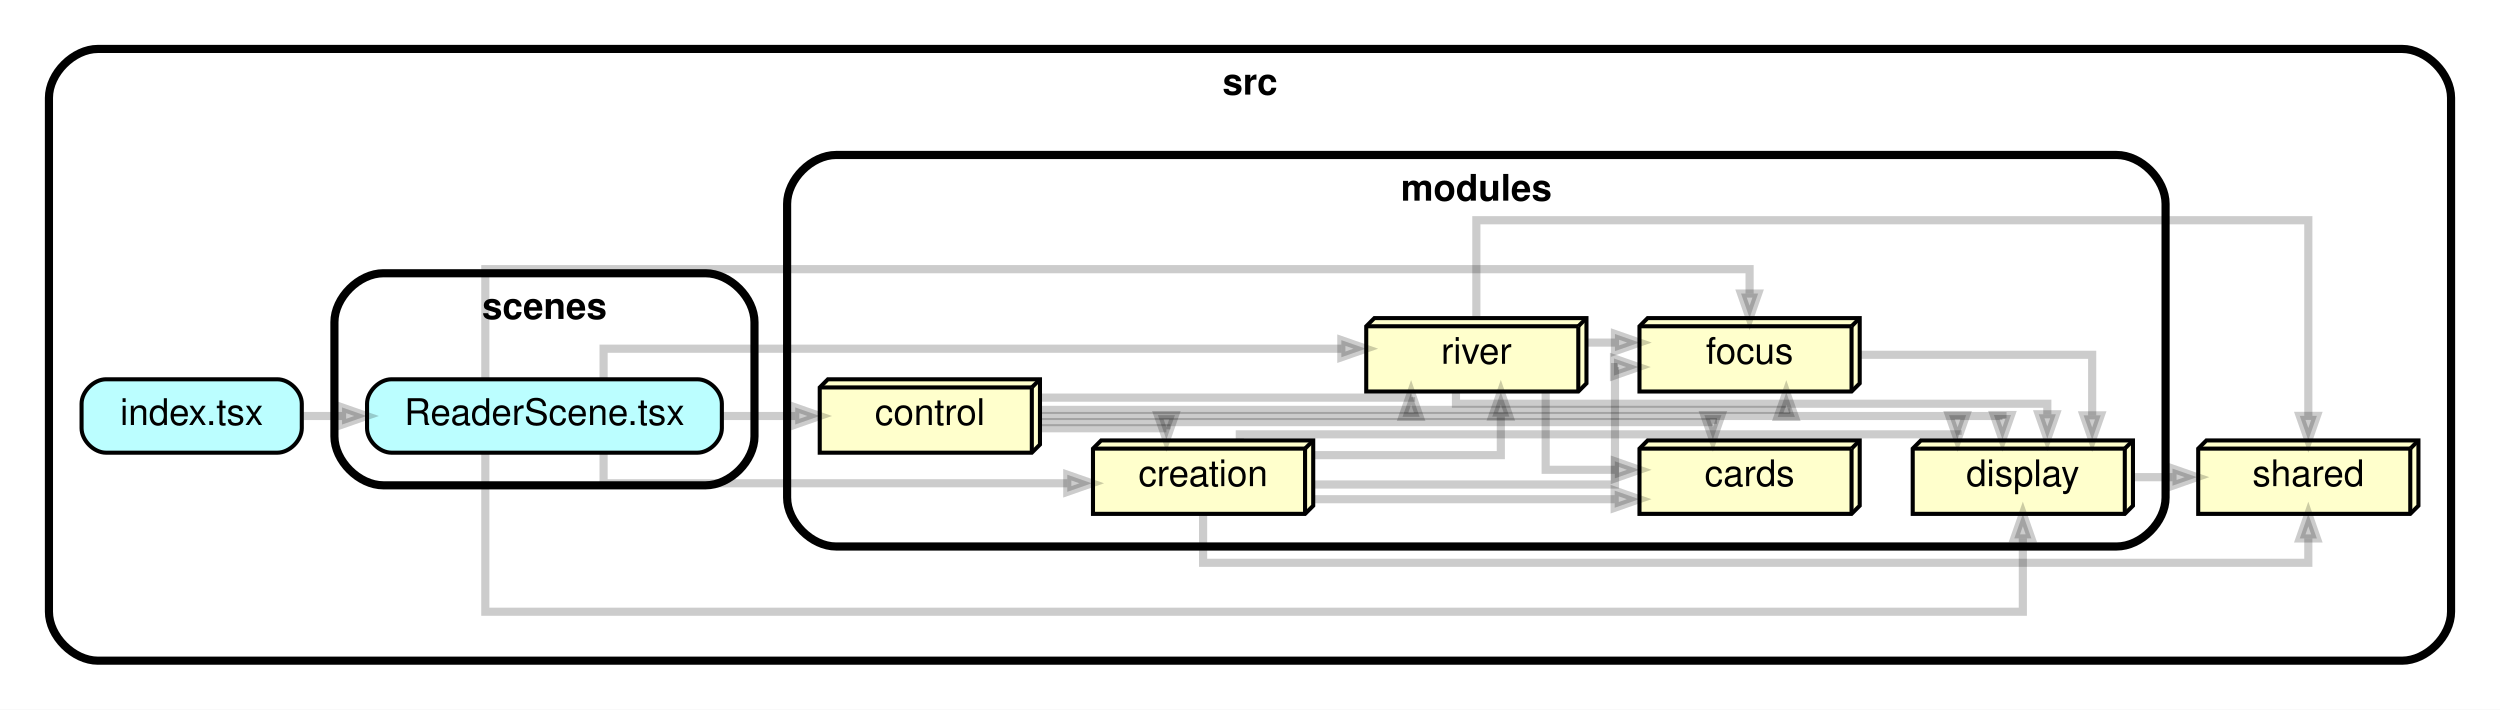
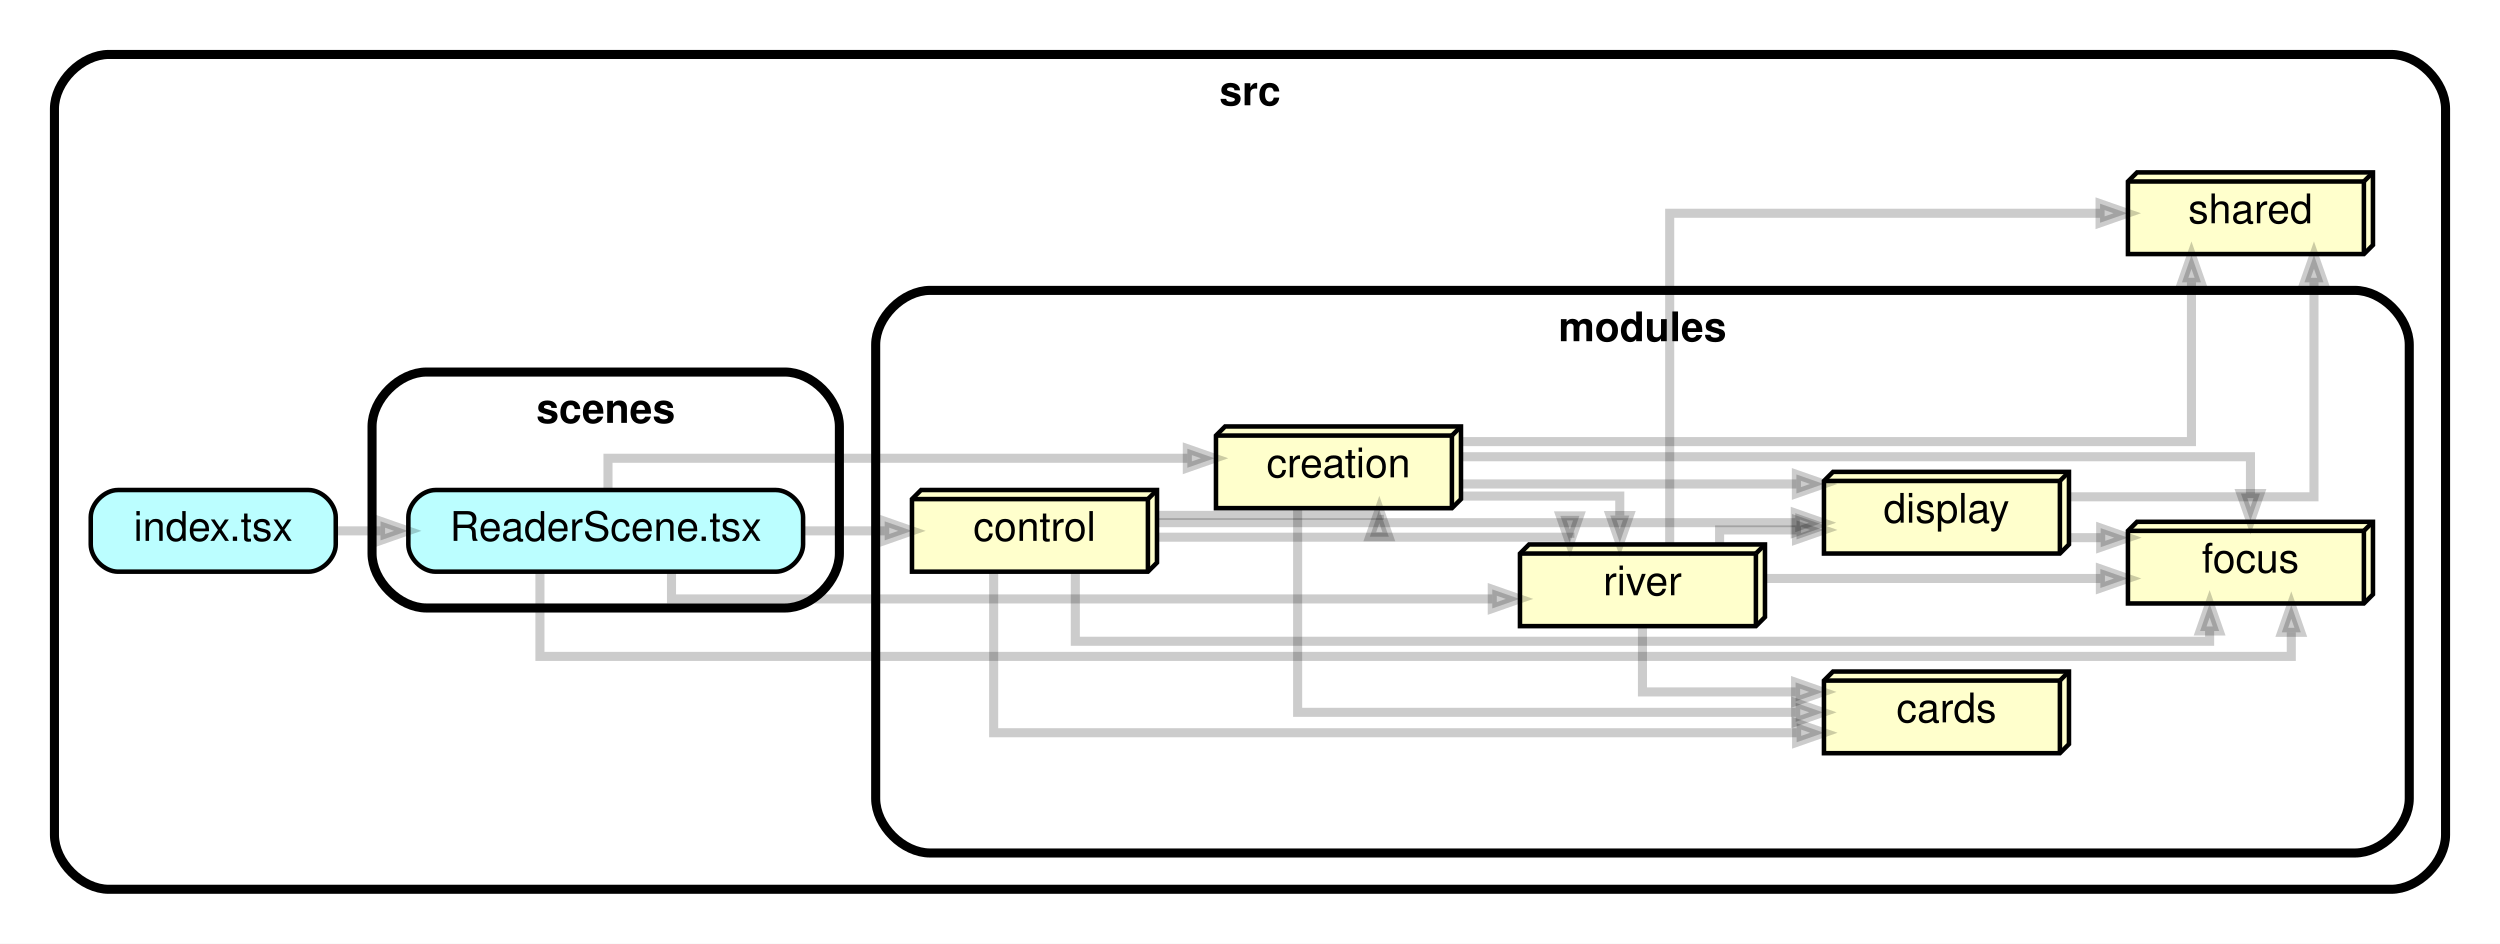
- <svg xmlns="http://www.w3.org/2000/svg" xmlns:xlink="http://www.w3.org/1999/xlink" width="613pt" height="174pt" viewBox="0.00 0.00 613.00 174.00">
-   <g id="graph0" class="graph" transform="scale(1 1) rotate(0) translate(4 170)">
-     <polygon fill="#ffffff" stroke="transparent" points="-4,4 -4,-170 609,-170 609,4 -4,4" />
+ <svg xmlns="http://www.w3.org/2000/svg" xmlns:xlink="http://www.w3.org/1999/xlink" width="551pt" height="208pt" viewBox="0.00 0.00 551.00 208.00">
+   <g id="graph0" class="graph" transform="scale(1 1) rotate(0) translate(4 204)">
+     <polygon fill="#ffffff" stroke="transparent" points="-4,4 -4,-204 547,-204 547,4 -4,4" />
    <g id="clust1" class="cluster">
-       <path fill="#ffffff" stroke="#000000" stroke-width="2" d="M20,-8C20,-8 585,-8 585,-8 591,-8 597,-14 597,-20 597,-20 597,-146 597,-146 597,-152 591,-158 585,-158 585,-158 20,-158 20,-158 14,-158 8,-152 8,-146 8,-146 8,-20 8,-20 8,-14 14,-8 20,-8" />
-       <text text-anchor="middle" x="302.5" y="-146.8" font-family="Helvetica,sans-Serif" font-weight="bold" font-size="9.00" fill="#000000">src</text>
+       <path fill="#ffffff" stroke="#000000" stroke-width="2" d="M20,-8C20,-8 523,-8 523,-8 529,-8 535,-14 535,-20 535,-20 535,-180 535,-180 535,-186 529,-192 523,-192 523,-192 20,-192 20,-192 14,-192 8,-186 8,-180 8,-180 8,-20 8,-20 8,-14 14,-8 20,-8" />
+       <text text-anchor="middle" x="271.5" y="-180.8" font-family="Helvetica,sans-Serif" font-weight="bold" font-size="9.00" fill="#000000">src</text>
    </g>
    <g id="clust2" class="cluster">
-       <path fill="#ffffff" stroke="#000000" stroke-width="2" d="M201,-36C201,-36 515,-36 515,-36 521,-36 527,-42 527,-48 527,-48 527,-120 527,-120 527,-126 521,-132 515,-132 515,-132 201,-132 201,-132 195,-132 189,-126 189,-120 189,-120 189,-48 189,-48 189,-42 195,-36 201,-36" />
-       <text text-anchor="middle" x="358" y="-120.8" font-family="Helvetica,sans-Serif" font-weight="bold" font-size="9.00" fill="#000000">modules</text>
+       <path fill="#ffffff" stroke="#000000" stroke-width="2" d="M201,-16C201,-16 515,-16 515,-16 521,-16 527,-22 527,-28 527,-28 527,-128 527,-128 527,-134 521,-140 515,-140 515,-140 201,-140 201,-140 195,-140 189,-134 189,-128 189,-128 189,-28 189,-28 189,-22 195,-16 201,-16" />
+       <text text-anchor="middle" x="358" y="-128.8" font-family="Helvetica,sans-Serif" font-weight="bold" font-size="9.00" fill="#000000">modules</text>
    </g>
    <g id="clust3" class="cluster">
-       <path fill="#ffffff" stroke="#000000" stroke-width="2" d="M90,-51C90,-51 169,-51 169,-51 175,-51 181,-57 181,-63 181,-63 181,-91 181,-91 181,-97 175,-103 169,-103 169,-103 90,-103 90,-103 84,-103 78,-97 78,-91 78,-91 78,-63 78,-63 78,-57 84,-51 90,-51" />
-       <text text-anchor="middle" x="129.5" y="-91.8" font-family="Helvetica,sans-Serif" font-weight="bold" font-size="9.00" fill="#000000">scenes</text>
+       <path fill="#ffffff" stroke="#000000" stroke-width="2" d="M90,-70C90,-70 169,-70 169,-70 175,-70 181,-76 181,-82 181,-82 181,-110 181,-110 181,-116 175,-122 169,-122 169,-122 90,-122 90,-122 84,-122 78,-116 78,-110 78,-110 78,-82 78,-82 78,-76 84,-70 90,-70" />
+       <text text-anchor="middle" x="129.5" y="-110.8" font-family="Helvetica,sans-Serif" font-weight="bold" font-size="9.00" fill="#000000">scenes</text>
    </g>
    <g id="node1" class="node">
      <g id="a_node1">
        <a xlink:href="src/index.tsx" xlink:title="index.tsx">
-           <path fill="#bbfeff" stroke="#000000" d="M64,-77C64,-77 22,-77 22,-77 19,-77 16,-74 16,-71 16,-71 16,-65 16,-65 16,-62 19,-59 22,-59 22,-59 64,-59 64,-59 67,-59 70,-62 70,-65 70,-65 70,-71 70,-71 70,-74 67,-77 64,-77" />
-           <text text-anchor="middle" x="43" y="-65.8" font-family="Helvetica,sans-Serif" font-size="9.00" fill="#000000">index.tsx</text>
+           <path fill="#bbfeff" stroke="#000000" d="M64,-96C64,-96 22,-96 22,-96 19,-96 16,-93 16,-90 16,-90 16,-84 16,-84 16,-81 19,-78 22,-78 22,-78 64,-78 64,-78 67,-78 70,-81 70,-84 70,-84 70,-90 70,-90 70,-93 67,-96 64,-96" />
+           <text text-anchor="middle" x="43" y="-84.8" font-family="Helvetica,sans-Serif" font-size="9.00" fill="#000000">index.tsx</text>
        </a>
      </g>
    </g>
    <g id="node2" class="node">
      <g id="a_node2">
        <a xlink:href="src/scenes/ReaderScene.tsx" xlink:title="ReaderScene.tsx">
-           <path fill="#bbfeff" stroke="#000000" d="M167,-77C167,-77 92,-77 92,-77 89,-77 86,-74 86,-71 86,-71 86,-65 86,-65 86,-62 89,-59 92,-59 92,-59 167,-59 167,-59 170,-59 173,-62 173,-65 173,-65 173,-71 173,-71 173,-74 170,-77 167,-77" />
-           <text text-anchor="middle" x="129.5" y="-65.8" font-family="Helvetica,sans-Serif" font-size="9.00" fill="#000000">ReaderScene.tsx</text>
+           <path fill="#bbfeff" stroke="#000000" d="M167,-96C167,-96 92,-96 92,-96 89,-96 86,-93 86,-90 86,-90 86,-84 86,-84 86,-81 89,-78 92,-78 92,-78 167,-78 167,-78 170,-78 173,-81 173,-84 173,-84 173,-90 173,-90 173,-93 170,-96 167,-96" />
+           <text text-anchor="middle" x="129.5" y="-84.8" font-family="Helvetica,sans-Serif" font-size="9.00" fill="#000000">ReaderScene.tsx</text>
        </a>
      </g>
    </g>
    <g id="edge1" class="edge">
-       <path fill="none" stroke="#000000" stroke-width="2" stroke-opacity="0.2" d="M70.369,-68C70.369,-68 79.87,-68 79.87,-68" />
-       <polygon fill="#000000" fill-opacity="0.2" stroke="#000000" stroke-width="2" stroke-opacity="0.2" points="79.87,-70.1 85.87,-68 79.87,-65.9 79.87,-70.1" />
+       <path fill="none" stroke="#000000" stroke-width="2" stroke-opacity="0.2" d="M70.369,-87C70.369,-87 79.87,-87 79.87,-87" />
+       <polygon fill="#000000" fill-opacity="0.2" stroke="#000000" stroke-width="2" stroke-opacity="0.2" points="79.87,-89.1 85.87,-87 79.87,-84.9 79.87,-89.1" />
    </g>
    <g id="node4" class="node">
      <g id="a_node4">
        <a xlink:href="src/modules/control" xlink:title="control">
-           <polygon fill="#ffffcc" stroke="#000000" points="251,-77 199,-77 197,-75 197,-59 249,-59 251,-61 251,-77" />
-           <polyline fill="none" stroke="#000000" points="249,-75 197,-75 " />
-           <polyline fill="none" stroke="#000000" points="249,-75 249,-59 " />
-           <polyline fill="none" stroke="#000000" points="249,-75 251,-77 " />
-           <text text-anchor="middle" x="224" y="-65.8" font-family="Helvetica,sans-Serif" font-size="9.00" fill="#000000">control</text>
+           <polygon fill="#ffffcc" stroke="#000000" points="251,-96 199,-96 197,-94 197,-78 249,-78 251,-80 251,-96" />
+           <polyline fill="none" stroke="#000000" points="249,-94 197,-94 " />
+           <polyline fill="none" stroke="#000000" points="249,-94 249,-78 " />
+           <polyline fill="none" stroke="#000000" points="249,-94 251,-96 " />
+           <text text-anchor="middle" x="224" y="-84.8" font-family="Helvetica,sans-Serif" font-size="9.00" fill="#000000">control</text>
        </a>
      </g>
    </g>
    <g id="edge18" class="edge">
-       <path fill="none" stroke="#000000" stroke-width="2" stroke-opacity="0.2" d="M173.154,-68C173.154,-68 190.987,-68 190.987,-68" />
-       <polygon fill="#000000" fill-opacity="0.2" stroke="#000000" stroke-width="2" stroke-opacity="0.2" points="190.987,-70.1 196.987,-68 190.987,-65.9 190.987,-70.1" />
+       <path fill="none" stroke="#000000" stroke-width="2" stroke-opacity="0.2" d="M173.154,-87C173.154,-87 190.987,-87 190.987,-87" />
+       <polygon fill="#000000" fill-opacity="0.2" stroke="#000000" stroke-width="2" stroke-opacity="0.2" points="190.987,-89.1 196.987,-87 190.987,-84.9 190.987,-89.1" />
    </g>
    <g id="node5" class="node">
      <g id="a_node5">
        <a xlink:href="src/modules/creation" xlink:title="creation">
-           <polygon fill="#ffffcc" stroke="#000000" points="318,-62 266,-62 264,-60 264,-44 316,-44 318,-46 318,-62" />
-           <polyline fill="none" stroke="#000000" points="316,-60 264,-60 " />
-           <polyline fill="none" stroke="#000000" points="316,-60 316,-44 " />
-           <polyline fill="none" stroke="#000000" points="316,-60 318,-62 " />
-           <text text-anchor="middle" x="291" y="-50.8" font-family="Helvetica,sans-Serif" font-size="9.00" fill="#000000">creation</text>
+           <polygon fill="#ffffcc" stroke="#000000" points="318,-110 266,-110 264,-108 264,-92 316,-92 318,-94 318,-110" />
+           <polyline fill="none" stroke="#000000" points="316,-108 264,-108 " />
+           <polyline fill="none" stroke="#000000" points="316,-108 316,-92 " />
+           <polyline fill="none" stroke="#000000" points="316,-108 318,-110 " />
+           <text text-anchor="middle" x="291" y="-98.8" font-family="Helvetica,sans-Serif" font-size="9.00" fill="#000000">creation</text>
        </a>
      </g>
    </g>
    <g id="edge19" class="edge">
-       <path fill="none" stroke="#000000" stroke-width="2" stroke-opacity="0.2" d="M144,-58.978C144,-55.126 144,-51.5 144,-51.5 144,-51.5 257.695,-51.5 257.695,-51.5" />
-       <polygon fill="#000000" fill-opacity="0.2" stroke="#000000" stroke-width="2" stroke-opacity="0.2" points="257.695,-53.6 263.695,-51.5 257.695,-49.4 257.695,-53.6" />
+       <path fill="none" stroke="#000000" stroke-width="2" stroke-opacity="0.2" d="M130,-96.122C130,-99.715 130,-103 130,-103 130,-103 257.688,-103 257.688,-103" />
+       <polygon fill="#000000" fill-opacity="0.2" stroke="#000000" stroke-width="2" stroke-opacity="0.2" points="257.689,-105.1 263.688,-103 257.688,-100.9 257.689,-105.1" />
+     </g>
+     <g id="node7" class="node">
+       <g id="a_node7">
+         <a xlink:href="src/modules/focus" xlink:title="focus">
+           <polygon fill="#ffffcc" stroke="#000000" points="519,-89 467,-89 465,-87 465,-71 517,-71 519,-73 519,-89" />
+           <polyline fill="none" stroke="#000000" points="517,-87 465,-87 " />
+           <polyline fill="none" stroke="#000000" points="517,-87 517,-71 " />
+           <polyline fill="none" stroke="#000000" points="517,-87 519,-89 " />
+           <text text-anchor="middle" x="492" y="-77.8" font-family="Helvetica,sans-Serif" font-size="9.00" fill="#000000">focus</text>
+         </a>
+       </g>
+     </g>
+     <g id="edge20" class="edge">
+       <path fill="none" stroke="#000000" stroke-width="2" stroke-opacity="0.2" d="M115,-77.941C115,-69.872 115,-59.333 115,-59.333 115,-59.333 501,-59.333 501,-59.333 501,-59.333 501,-64.634 501,-64.634" />
+       <polygon fill="#000000" fill-opacity="0.2" stroke="#000000" stroke-width="2" stroke-opacity="0.2" points="498.9,-64.634 501,-70.634 503.1,-64.634 498.9,-64.634" />
+     </g>
+     <g id="node8" class="node">
+       <g id="a_node8">
+         <a xlink:href="src/modules/river" xlink:title="river">
+           <polygon fill="#ffffcc" stroke="#000000" points="385,-84 333,-84 331,-82 331,-66 383,-66 385,-68 385,-84" />
+           <polyline fill="none" stroke="#000000" points="383,-82 331,-82 " />
+           <polyline fill="none" stroke="#000000" points="383,-82 383,-66 " />
+           <polyline fill="none" stroke="#000000" points="383,-82 385,-84 " />
+           <text text-anchor="middle" x="358" y="-72.8" font-family="Helvetica,sans-Serif" font-size="9.00" fill="#000000">river</text>
+         </a>
+       </g>
+     </g>
+     <g id="edge21" class="edge">
+       <path fill="none" stroke="#000000" stroke-width="2" stroke-opacity="0.2" d="M144,-77.757C144,-74.67 144,-72 144,-72 144,-72 324.897,-72 324.897,-72" />
+       <polygon fill="#000000" fill-opacity="0.2" stroke="#000000" stroke-width="2" stroke-opacity="0.2" points="324.897,-74.1 330.897,-72 324.897,-69.9 324.897,-74.1" />
+     </g>
+     <g id="node3" class="node">
+       <g id="a_node3">
+         <a xlink:href="src/modules/cards" xlink:title="cards">
+           <polygon fill="#ffffcc" stroke="#000000" points="452,-56 400,-56 398,-54 398,-38 450,-38 452,-40 452,-56" />
+           <polyline fill="none" stroke="#000000" points="450,-54 398,-54 " />
+           <polyline fill="none" stroke="#000000" points="450,-54 450,-38 " />
+           <polyline fill="none" stroke="#000000" points="450,-54 452,-56 " />
+           <text text-anchor="middle" x="425" y="-44.8" font-family="Helvetica,sans-Serif" font-size="9.00" fill="#000000">cards</text>
+         </a>
+       </g>
+     </g>
+     <g id="edge5" class="edge">
+       <path fill="none" stroke="#000000" stroke-width="2" stroke-opacity="0.2" d="M215,-77.995C215,-64.992 215,-42.5 215,-42.5 215,-42.5 391.976,-42.5 391.976,-42.5" />
+       <polygon fill="#000000" fill-opacity="0.2" stroke="#000000" stroke-width="2" stroke-opacity="0.2" points="391.976,-44.6 397.976,-42.5 391.976,-40.4 391.976,-44.6" />
+     </g>
+     <g id="edge2" class="edge">
+       <path fill="none" stroke="#000000" stroke-width="2" stroke-opacity="0.2" d="M251.009,-90.4C272.853,-90.4 300,-90.4 300,-90.4 300,-90.4 300,-90.53 300,-90.53" />
+       <polygon fill="#000000" fill-opacity="0.2" stroke="#000000" stroke-width="2" stroke-opacity="0.2" points="297.901,-85.7 300,-91.7 302.101,-85.7 297.901,-85.7" />
    </g>
    <g id="node6" class="node">
      <g id="a_node6">
        <a xlink:href="src/modules/display" xlink:title="display">
-           <polygon fill="#ffffcc" stroke="#000000" points="519,-62 467,-62 465,-60 465,-44 517,-44 519,-46 519,-62" />
-           <polyline fill="none" stroke="#000000" points="517,-60 465,-60 " />
-           <polyline fill="none" stroke="#000000" points="517,-60 517,-44 " />
-           <polyline fill="none" stroke="#000000" points="517,-60 519,-62 " />
-           <text text-anchor="middle" x="492" y="-50.8" font-family="Helvetica,sans-Serif" font-size="9.00" fill="#000000">display</text>
+           <polygon fill="#ffffcc" stroke="#000000" points="452,-100 400,-100 398,-98 398,-82 450,-82 452,-84 452,-100" />
+           <polyline fill="none" stroke="#000000" points="450,-98 398,-98 " />
+           <polyline fill="none" stroke="#000000" points="450,-98 450,-82 " />
+           <polyline fill="none" stroke="#000000" points="450,-98 452,-100 " />
+           <text text-anchor="middle" x="425" y="-88.8" font-family="Helvetica,sans-Serif" font-size="9.00" fill="#000000">display</text>
        </a>
      </g>
    </g>
-     <g id="edge20" class="edge">
-       <path fill="none" stroke="#000000" stroke-width="2" stroke-opacity="0.2" d="M115,-58.745C115,-44.797 115,-20 115,-20 115,-20 492,-20 492,-20 492,-20 492,-37.983 492,-37.983" />
-       <polygon fill="#000000" fill-opacity="0.2" stroke="#000000" stroke-width="2" stroke-opacity="0.2" points="489.9,-37.983 492,-43.983 494.1,-37.983 489.9,-37.983" />
-     </g>
-     <g id="node7" class="node">
-       <g id="a_node7">
-         <a xlink:href="src/modules/focus" xlink:title="focus">
-           <polygon fill="#ffffcc" stroke="#000000" points="452,-92 400,-92 398,-90 398,-74 450,-74 452,-76 452,-92" />
-           <polyline fill="none" stroke="#000000" points="450,-90 398,-90 " />
-           <polyline fill="none" stroke="#000000" points="450,-90 450,-74 " />
-           <polyline fill="none" stroke="#000000" points="450,-90 452,-92 " />
-           <text text-anchor="middle" x="425" y="-80.8" font-family="Helvetica,sans-Serif" font-size="9.00" fill="#000000">focus</text>
-         </a>
-       </g>
-     </g>
-     <g id="edge21" class="edge">
-       <path fill="none" stroke="#000000" stroke-width="2" stroke-opacity="0.2" d="M115,-77.084C115,-87.749 115,-104 115,-104 115,-104 425,-104 425,-104 425,-104 425,-98.028 425,-98.028" />
-       <polygon fill="#000000" fill-opacity="0.2" stroke="#000000" stroke-width="2" stroke-opacity="0.2" points="427.1,-98.028 425,-92.028 422.9,-98.028 427.1,-98.028" />
-     </g>
-     <g id="node8" class="node">
-       <g id="a_node8">
-         <a xlink:href="src/modules/river" xlink:title="river">
-           <polygon fill="#ffffcc" stroke="#000000" points="385,-92 333,-92 331,-90 331,-74 383,-74 385,-76 385,-92" />
-           <polyline fill="none" stroke="#000000" points="383,-90 331,-90 " />
-           <polyline fill="none" stroke="#000000" points="383,-90 383,-74 " />
-           <polyline fill="none" stroke="#000000" points="383,-90 385,-92 " />
-           <text text-anchor="middle" x="358" y="-80.8" font-family="Helvetica,sans-Serif" font-size="9.00" fill="#000000">river</text>
-         </a>
-       </g>
-     </g>
-     <g id="edge22" class="edge">
-       <path fill="none" stroke="#000000" stroke-width="2" stroke-opacity="0.2" d="M144,-77.022C144,-80.874 144,-84.5 144,-84.5 144,-84.5 324.897,-84.5 324.897,-84.5" />
-       <polygon fill="#000000" fill-opacity="0.2" stroke="#000000" stroke-width="2" stroke-opacity="0.2" points="324.897,-86.6 330.897,-84.5 324.897,-82.4 324.897,-86.6" />
-     </g>
-     <g id="node3" class="node">
-       <g id="a_node3">
-         <a xlink:href="src/modules/cards" xlink:title="cards">
-           <polygon fill="#ffffcc" stroke="#000000" points="452,-62 400,-62 398,-60 398,-44 450,-44 452,-46 452,-62" />
-           <polyline fill="none" stroke="#000000" points="450,-60 398,-60 " />
-           <polyline fill="none" stroke="#000000" points="450,-60 450,-44 " />
-           <polyline fill="none" stroke="#000000" points="450,-60 452,-62 " />
-           <text text-anchor="middle" x="425" y="-50.8" font-family="Helvetica,sans-Serif" font-size="9.00" fill="#000000">cards</text>
-         </a>
-       </g>
-     </g>
-     <g id="edge5" class="edge">
-       <path fill="none" stroke="#000000" stroke-width="2" stroke-opacity="0.2" d="M251.102,-66.5C304.027,-66.5 416,-66.5 416,-66.5 416,-66.5 416,-66.073 416,-66.073" />
-       <polygon fill="#000000" fill-opacity="0.2" stroke="#000000" stroke-width="2" stroke-opacity="0.2" points="418.1,-68.228 416,-62.228 413.9,-68.229 418.1,-68.228" />
-     </g>
-     <g id="edge2" class="edge">
-       <path fill="none" stroke="#000000" stroke-width="2" stroke-opacity="0.2" d="M251.302,-65C266.345,-65 282,-65 282,-65 282,-65 282,-64.722 282,-64.722" />
-       <polygon fill="#000000" fill-opacity="0.2" stroke="#000000" stroke-width="2" stroke-opacity="0.2" points="284.1,-68.217 282,-62.217 279.9,-68.217 284.1,-68.217" />
-     </g>
    <g id="edge3" class="edge">
-       <path fill="none" stroke="#000000" stroke-width="2" stroke-opacity="0.2" d="M251.155,-68C318.351,-68 487,-68 487,-68 487,-68 487,-67.424 487,-67.424" />
-       <polygon fill="#000000" fill-opacity="0.2" stroke="#000000" stroke-width="2" stroke-opacity="0.2" points="489.1,-68.243 487,-62.243 484.9,-68.243 489.1,-68.243" />
+       <path fill="none" stroke="#000000" stroke-width="2" stroke-opacity="0.2" d="M251.108,-88.8C251.108,-88.8 391.68,-88.8 391.68,-88.8" />
+       <polygon fill="#000000" fill-opacity="0.2" stroke="#000000" stroke-width="2" stroke-opacity="0.2" points="391.68,-90.9 397.68,-88.8 391.68,-86.7 391.68,-90.9" />
    </g>
    <g id="edge4" class="edge">
-       <path fill="none" stroke="#000000" stroke-width="2" stroke-opacity="0.2" d="M251.024,-69.5C307.742,-69.5 434,-69.5 434,-69.5 434,-69.5 434,-69.927 434,-69.927" />
-       <polygon fill="#000000" fill-opacity="0.2" stroke="#000000" stroke-width="2" stroke-opacity="0.2" points="431.9,-67.771 434,-73.772 436.1,-67.772 431.9,-67.771" />
+       <path fill="none" stroke="#000000" stroke-width="2" stroke-opacity="0.2" d="M233,-77.939C233,-71.021 233,-62.667 233,-62.667 233,-62.667 483,-62.667 483,-62.667 483,-62.667 483,-64.927 483,-64.927" />
+       <polygon fill="#000000" fill-opacity="0.2" stroke="#000000" stroke-width="2" stroke-opacity="0.2" points="480.9,-64.927 483,-70.927 485.1,-64.927 480.9,-64.927" />
    </g>
    <g id="edge6" class="edge">
-       <path fill="none" stroke="#000000" stroke-width="2" stroke-opacity="0.2" d="M251.072,-72.5C285.909,-72.5 342,-72.5 342,-72.5 342,-72.5 342,-72.629 342,-72.629" />
-       <polygon fill="#000000" fill-opacity="0.2" stroke="#000000" stroke-width="2" stroke-opacity="0.2" points="339.901,-67.787 342,-73.787 344.101,-67.788 339.901,-67.787" />
+       <path fill="none" stroke="#000000" stroke-width="2" stroke-opacity="0.2" d="M251.072,-85.6C285.909,-85.6 342,-85.6 342,-85.6 342,-85.6 342,-85.47 342,-85.47" />
+       <polygon fill="#000000" fill-opacity="0.2" stroke="#000000" stroke-width="2" stroke-opacity="0.2" points="344.101,-90.3 342,-84.3 339.901,-90.3 344.101,-90.3" />
    </g>
    <g id="edge7" class="edge">
-       <path fill="none" stroke="#000000" stroke-width="2" stroke-opacity="0.2" d="M318.117,-47.6C318.117,-47.6 391.923,-47.6 391.923,-47.6" />
-       <polygon fill="#000000" fill-opacity="0.2" stroke="#000000" stroke-width="2" stroke-opacity="0.2" points="391.923,-49.7 397.923,-47.6 391.923,-45.5 391.923,-49.7" />
+       <path fill="none" stroke="#000000" stroke-width="2" stroke-opacity="0.2" d="M282,-91.594C282,-76.123 282,-47 282,-47 282,-47 391.766,-47 391.766,-47" />
+       <polygon fill="#000000" fill-opacity="0.2" stroke="#000000" stroke-width="2" stroke-opacity="0.2" points="391.766,-49.1 397.766,-47 391.766,-44.9 391.766,-49.1" />
    </g>
    <g id="edge8" class="edge">
-       <path fill="none" stroke="#000000" stroke-width="2" stroke-opacity="0.2" d="M300,-62.212C300,-62.998 300,-63.5 300,-63.5 300,-63.5 476,-63.5 476,-63.5 476,-63.5 476,-63.371 476,-63.371" />
-       <polygon fill="#000000" fill-opacity="0.2" stroke="#000000" stroke-width="2" stroke-opacity="0.2" points="478.101,-68.212 476,-62.212 473.901,-68.213 478.101,-68.212" />
+       <path fill="none" stroke="#000000" stroke-width="2" stroke-opacity="0.2" d="M318.117,-97.333C318.117,-97.333 391.923,-97.333 391.923,-97.333" />
+       <polygon fill="#000000" fill-opacity="0.2" stroke="#000000" stroke-width="2" stroke-opacity="0.2" points="391.923,-99.433 397.923,-97.333 391.923,-95.233 391.923,-99.433" />
    </g>
    <g id="edge9" class="edge">
-       <path fill="none" stroke="#000000" stroke-width="2" stroke-opacity="0.2" d="M318.066,-51.2C347.984,-51.2 392,-51.2 392,-51.2 392,-51.2 392,-80 392,-80 392,-80 392.575,-80 392.575,-80" />
-       <polygon fill="#000000" fill-opacity="0.2" stroke="#000000" stroke-width="2" stroke-opacity="0.2" points="391.748,-82.1 397.748,-80 391.748,-77.9 391.748,-82.1" />
+       <path fill="none" stroke="#000000" stroke-width="2" stroke-opacity="0.2" d="M318.108,-103.333C372.972,-103.333 492,-103.333 492,-103.333 492,-103.333 492,-95.222 492,-95.222" />
+       <polygon fill="#000000" fill-opacity="0.2" stroke="#000000" stroke-width="2" stroke-opacity="0.2" points="494.1,-95.222 492,-89.222 489.9,-95.222 494.1,-95.222" />
    </g>
    <g id="edge10" class="edge">
-       <path fill="none" stroke="#000000" stroke-width="2" stroke-opacity="0.2" d="M318.183,-58.4C338.937,-58.4 364,-58.4 364,-58.4 364,-58.4 364,-67.84 364,-67.84" />
-       <polygon fill="#000000" fill-opacity="0.2" stroke="#000000" stroke-width="2" stroke-opacity="0.2" points="361.9,-67.84 364,-73.84 366.1,-67.84 361.9,-67.84" />
+       <path fill="none" stroke="#000000" stroke-width="2" stroke-opacity="0.2" d="M318.014,-94.667C334.721,-94.667 353,-94.667 353,-94.667 353,-94.667 353,-90.373 353,-90.373" />
+       <polygon fill="#000000" fill-opacity="0.2" stroke="#000000" stroke-width="2" stroke-opacity="0.2" points="355.1,-90.373 353,-84.373 350.9,-90.373 355.1,-90.373" />
    </g>
    <g id="node9" class="node">
      <g id="a_node9">
        <a xlink:href="src/shared" xlink:title="shared">
-           <polygon fill="#ffffcc" stroke="#000000" points="589,-62 537,-62 535,-60 535,-44 587,-44 589,-46 589,-62" />
-           <polyline fill="none" stroke="#000000" points="587,-60 535,-60 " />
-           <polyline fill="none" stroke="#000000" points="587,-60 587,-44 " />
-           <polyline fill="none" stroke="#000000" points="587,-60 589,-62 " />
-           <text text-anchor="middle" x="562" y="-50.8" font-family="Helvetica,sans-Serif" font-size="9.00" fill="#000000">shared</text>
+           <polygon fill="#ffffcc" stroke="#000000" points="519,-166 467,-166 465,-164 465,-148 517,-148 519,-150 519,-166" />
+           <polyline fill="none" stroke="#000000" points="517,-164 465,-164 " />
+           <polyline fill="none" stroke="#000000" points="517,-164 517,-148 " />
+           <polyline fill="none" stroke="#000000" points="517,-164 519,-166 " />
+           <text text-anchor="middle" x="492" y="-154.8" font-family="Helvetica,sans-Serif" font-size="9.00" fill="#000000">shared</text>
        </a>
      </g>
    </g>
    <g id="edge11" class="edge">
-       <path fill="none" stroke="#000000" stroke-width="2" stroke-opacity="0.2" d="M291,-43.972C291,-38.281 291,-32 291,-32 291,-32 562,-32 562,-32 562,-32 562,-37.972 562,-37.972" />
-       <polygon fill="#000000" fill-opacity="0.2" stroke="#000000" stroke-width="2" stroke-opacity="0.2" points="559.9,-37.972 562,-43.972 564.1,-37.972 559.9,-37.972" />
+       <path fill="none" stroke="#000000" stroke-width="2" stroke-opacity="0.2" d="M318.337,-106.667C370.478,-106.667 479,-106.667 479,-106.667 479,-106.667 479,-141.768 479,-141.768" />
+       <polygon fill="#000000" fill-opacity="0.2" stroke="#000000" stroke-width="2" stroke-opacity="0.2" points="476.9,-141.768 479,-147.768 481.1,-141.768 476.9,-141.768" />
+     </g>
+     <g id="edge13" class="edge">
+       <path fill="none" stroke="#000000" stroke-width="2" stroke-opacity="0.2" d="M452.252,-85.5C452.252,-85.5 458.99,-85.5 458.99,-85.5" />
+       <polygon fill="#000000" fill-opacity="0.2" stroke="#000000" stroke-width="2" stroke-opacity="0.2" points="458.99,-87.6 464.99,-85.5 458.99,-83.4 458.99,-87.6" />
    </g>
    <g id="edge12" class="edge">
-       <path fill="none" stroke="#000000" stroke-width="2" stroke-opacity="0.2" d="M519.264,-53C519.264,-53 528.695,-53 528.695,-53" />
-       <polygon fill="#000000" fill-opacity="0.2" stroke="#000000" stroke-width="2" stroke-opacity="0.2" points="528.695,-55.1 534.695,-53 528.695,-50.9 528.695,-55.1" />
-     </g>
-     <g id="edge13" class="edge">
-       <path fill="none" stroke="#000000" stroke-width="2" stroke-opacity="0.2" d="M452.041,-83C476.596,-83 509,-83 509,-83 509,-83 509,-68.164 509,-68.164" />
-       <polygon fill="#000000" fill-opacity="0.2" stroke="#000000" stroke-width="2" stroke-opacity="0.2" points="511.1,-68.164 509,-62.164 506.9,-68.164 511.1,-68.164" />
+       <path fill="none" stroke="#000000" stroke-width="2" stroke-opacity="0.2" d="M452.423,-94.5C475.922,-94.5 506,-94.5 506,-94.5 506,-94.5 506,-141.778 506,-141.778" />
+       <polygon fill="#000000" fill-opacity="0.2" stroke="#000000" stroke-width="2" stroke-opacity="0.2" points="503.9,-141.778 506,-147.778 508.1,-141.778 503.9,-141.778" />
    </g>
    <g id="edge14" class="edge">
-       <path fill="none" stroke="#000000" stroke-width="2" stroke-opacity="0.2" d="M375,-73.766C375,-65.542 375,-54.8 375,-54.8 375,-54.8 391.951,-54.8 391.951,-54.8" />
-       <polygon fill="#000000" fill-opacity="0.2" stroke="#000000" stroke-width="2" stroke-opacity="0.2" points="391.951,-56.9 397.951,-54.8 391.951,-52.7 391.951,-56.9" />
+       <path fill="none" stroke="#000000" stroke-width="2" stroke-opacity="0.2" d="M358,-65.981C358,-59.354 358,-51.5 358,-51.5 358,-51.5 391.748,-51.5 391.748,-51.5" />
+       <polygon fill="#000000" fill-opacity="0.2" stroke="#000000" stroke-width="2" stroke-opacity="0.2" points="391.749,-53.6 397.748,-51.5 391.748,-49.4 391.749,-53.6" />
    </g>
    <g id="edge17" class="edge">
-       <path fill="none" stroke="#000000" stroke-width="2" stroke-opacity="0.2" d="M353,-73.783C353,-72.172 353,-71 353,-71 353,-71 498,-71 498,-71 498,-71 498,-68.422 498,-68.422" />
-       <polygon fill="#000000" fill-opacity="0.2" stroke="#000000" stroke-width="2" stroke-opacity="0.2" points="500.1,-68.422 498,-62.422 495.9,-68.422 500.1,-68.422" />
+       <path fill="none" stroke="#000000" stroke-width="2" stroke-opacity="0.2" d="M375,-84.121C375,-85.886 375,-87.2 375,-87.2 375,-87.2 391.951,-87.2 391.951,-87.2" />
+       <polygon fill="#000000" fill-opacity="0.2" stroke="#000000" stroke-width="2" stroke-opacity="0.2" points="391.951,-89.3 397.951,-87.2 391.951,-85.1 391.951,-89.3" />
+     </g>
+     <g id="edge15" class="edge">
+       <path fill="none" stroke="#000000" stroke-width="2" stroke-opacity="0.2" d="M385.117,-76.5C385.117,-76.5 458.923,-76.5 458.923,-76.5" />
+       <polygon fill="#000000" fill-opacity="0.2" stroke="#000000" stroke-width="2" stroke-opacity="0.2" points="458.923,-78.6 464.923,-76.5 458.923,-74.4 458.923,-78.6" />
    </g>
    <g id="edge16" class="edge">
-       <path fill="none" stroke="#000000" stroke-width="2" stroke-opacity="0.2" d="M385.252,-86C385.252,-86 391.99,-86 391.99,-86" />
-       <polygon fill="#000000" fill-opacity="0.2" stroke="#000000" stroke-width="2" stroke-opacity="0.2" points="391.99,-88.1 397.99,-86 391.99,-83.9 391.99,-88.1" />
-     </g>
-     <g id="edge15" class="edge">
-       <path fill="none" stroke="#000000" stroke-width="2" stroke-opacity="0.2" d="M358,-92.017C358,-101.788 358,-116 358,-116 358,-116 562,-116 562,-116 562,-116 562,-68.026 562,-68.026" />
-       <polygon fill="#000000" fill-opacity="0.2" stroke="#000000" stroke-width="2" stroke-opacity="0.2" points="564.1,-68.026 562,-62.026 559.9,-68.026 564.1,-68.026" />
+       <path fill="none" stroke="#000000" stroke-width="2" stroke-opacity="0.2" d="M364,-84.089C364,-105.438 364,-157 364,-157 364,-157 458.854,-157 458.854,-157" />
+       <polygon fill="#000000" fill-opacity="0.2" stroke="#000000" stroke-width="2" stroke-opacity="0.2" points="458.854,-159.1 464.854,-157 458.854,-154.9 458.854,-159.1" />
    </g>
  </g>
</svg>
